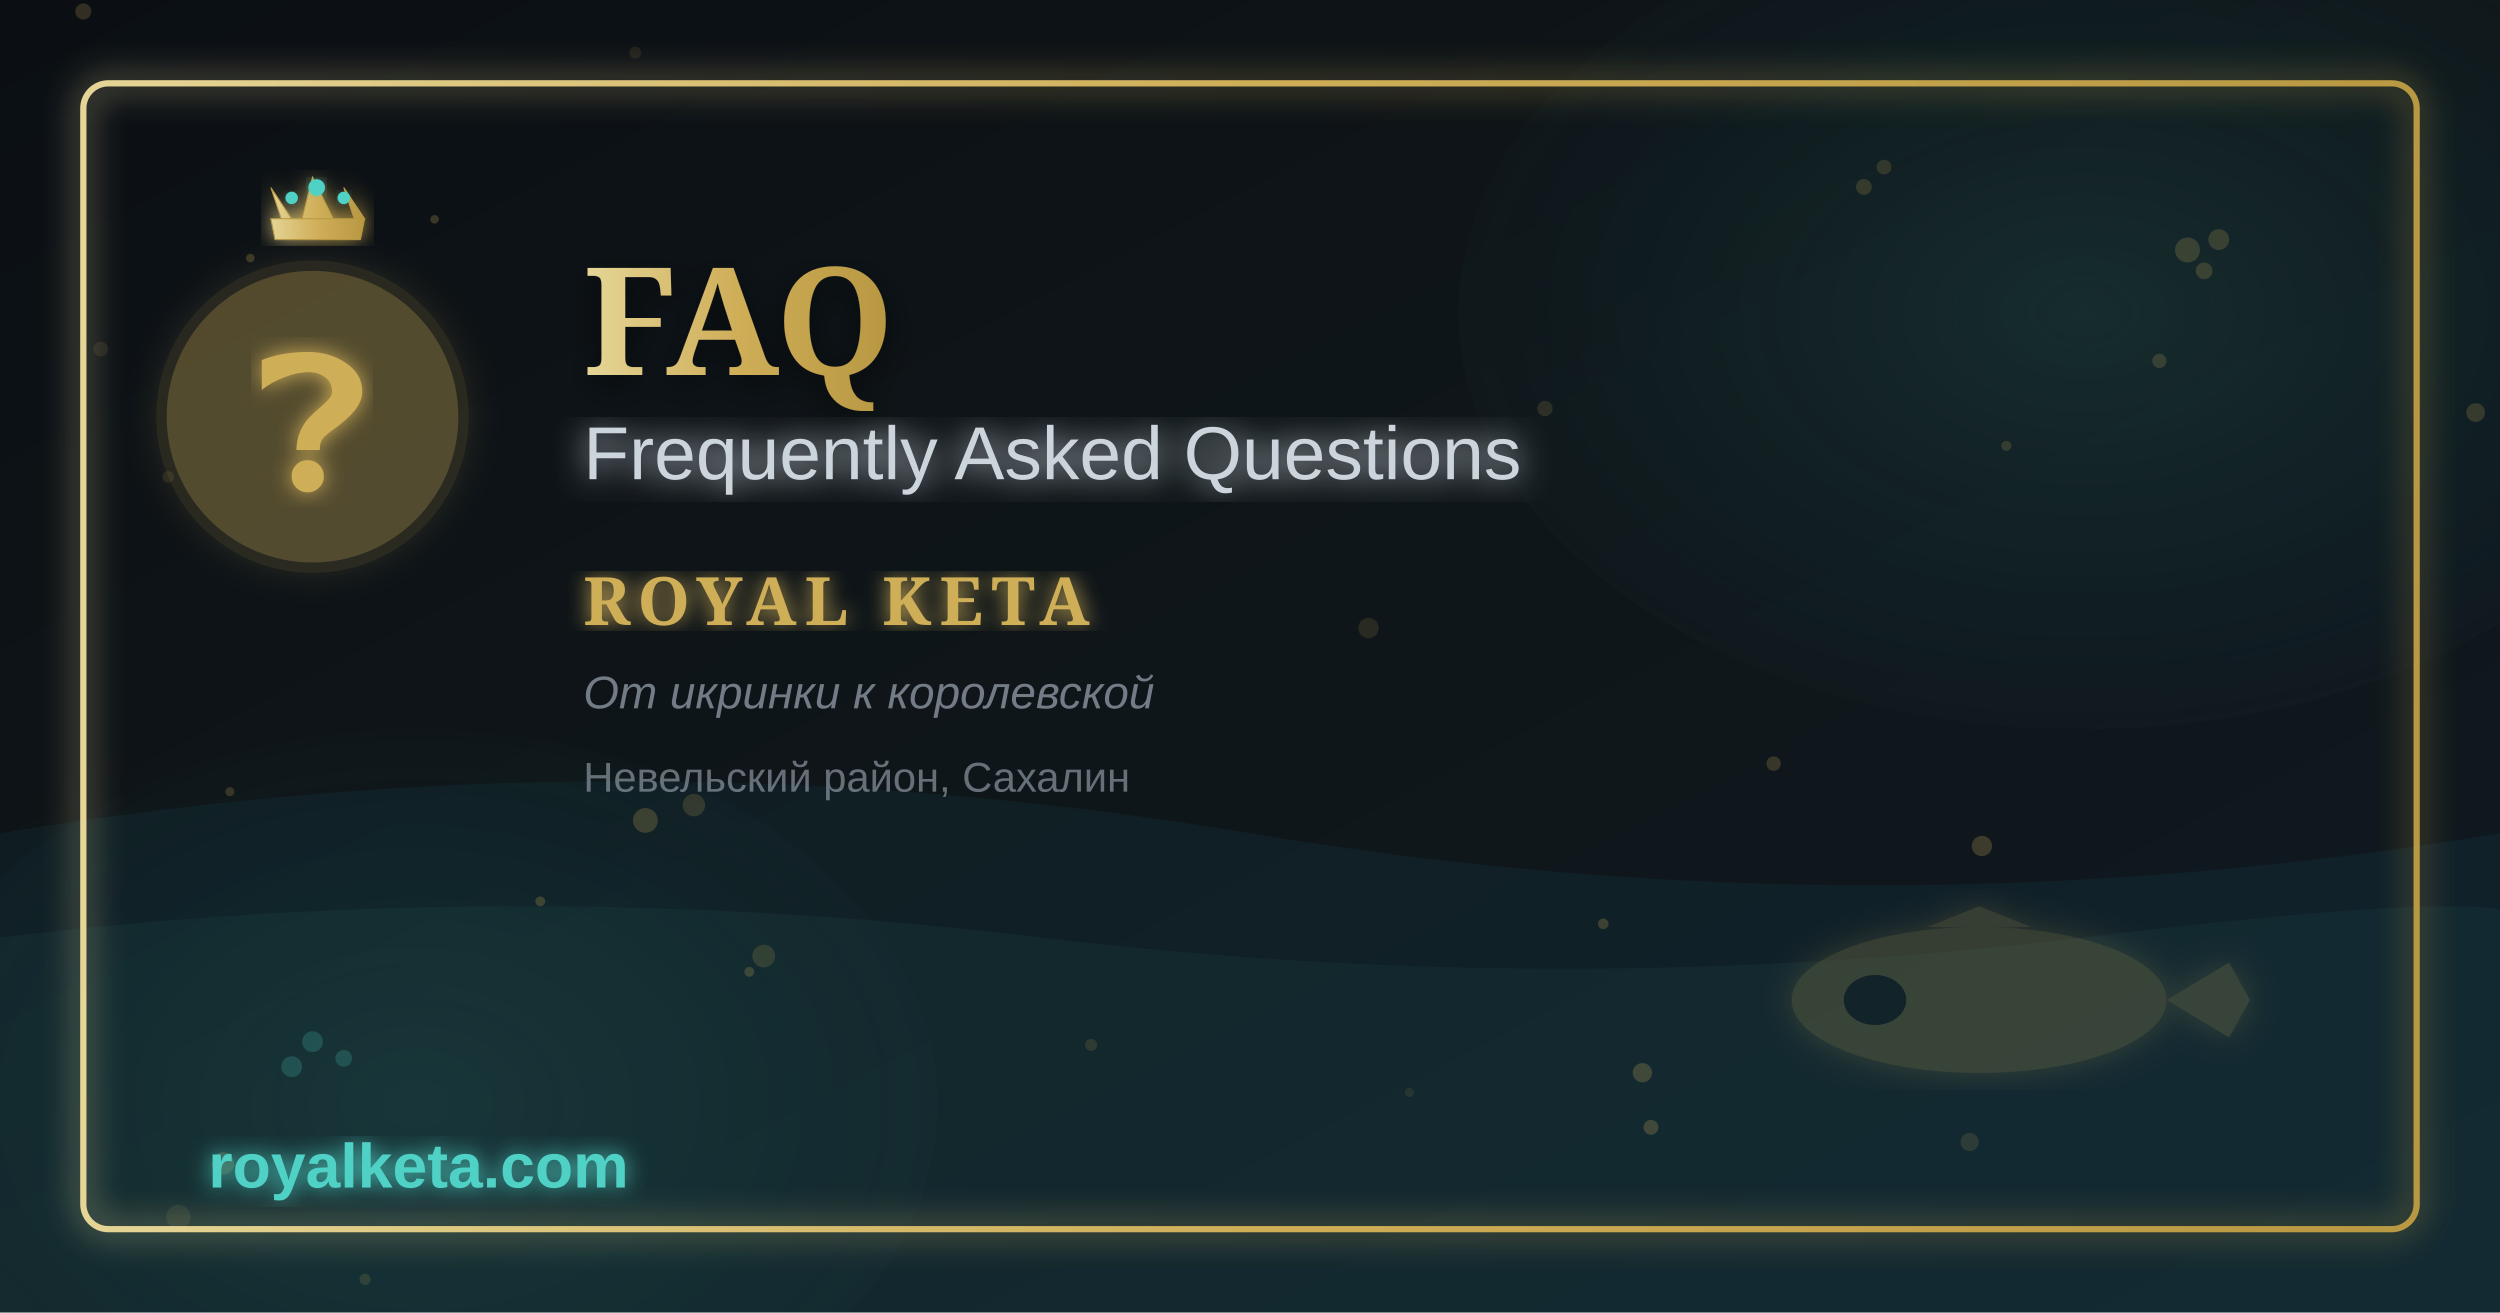
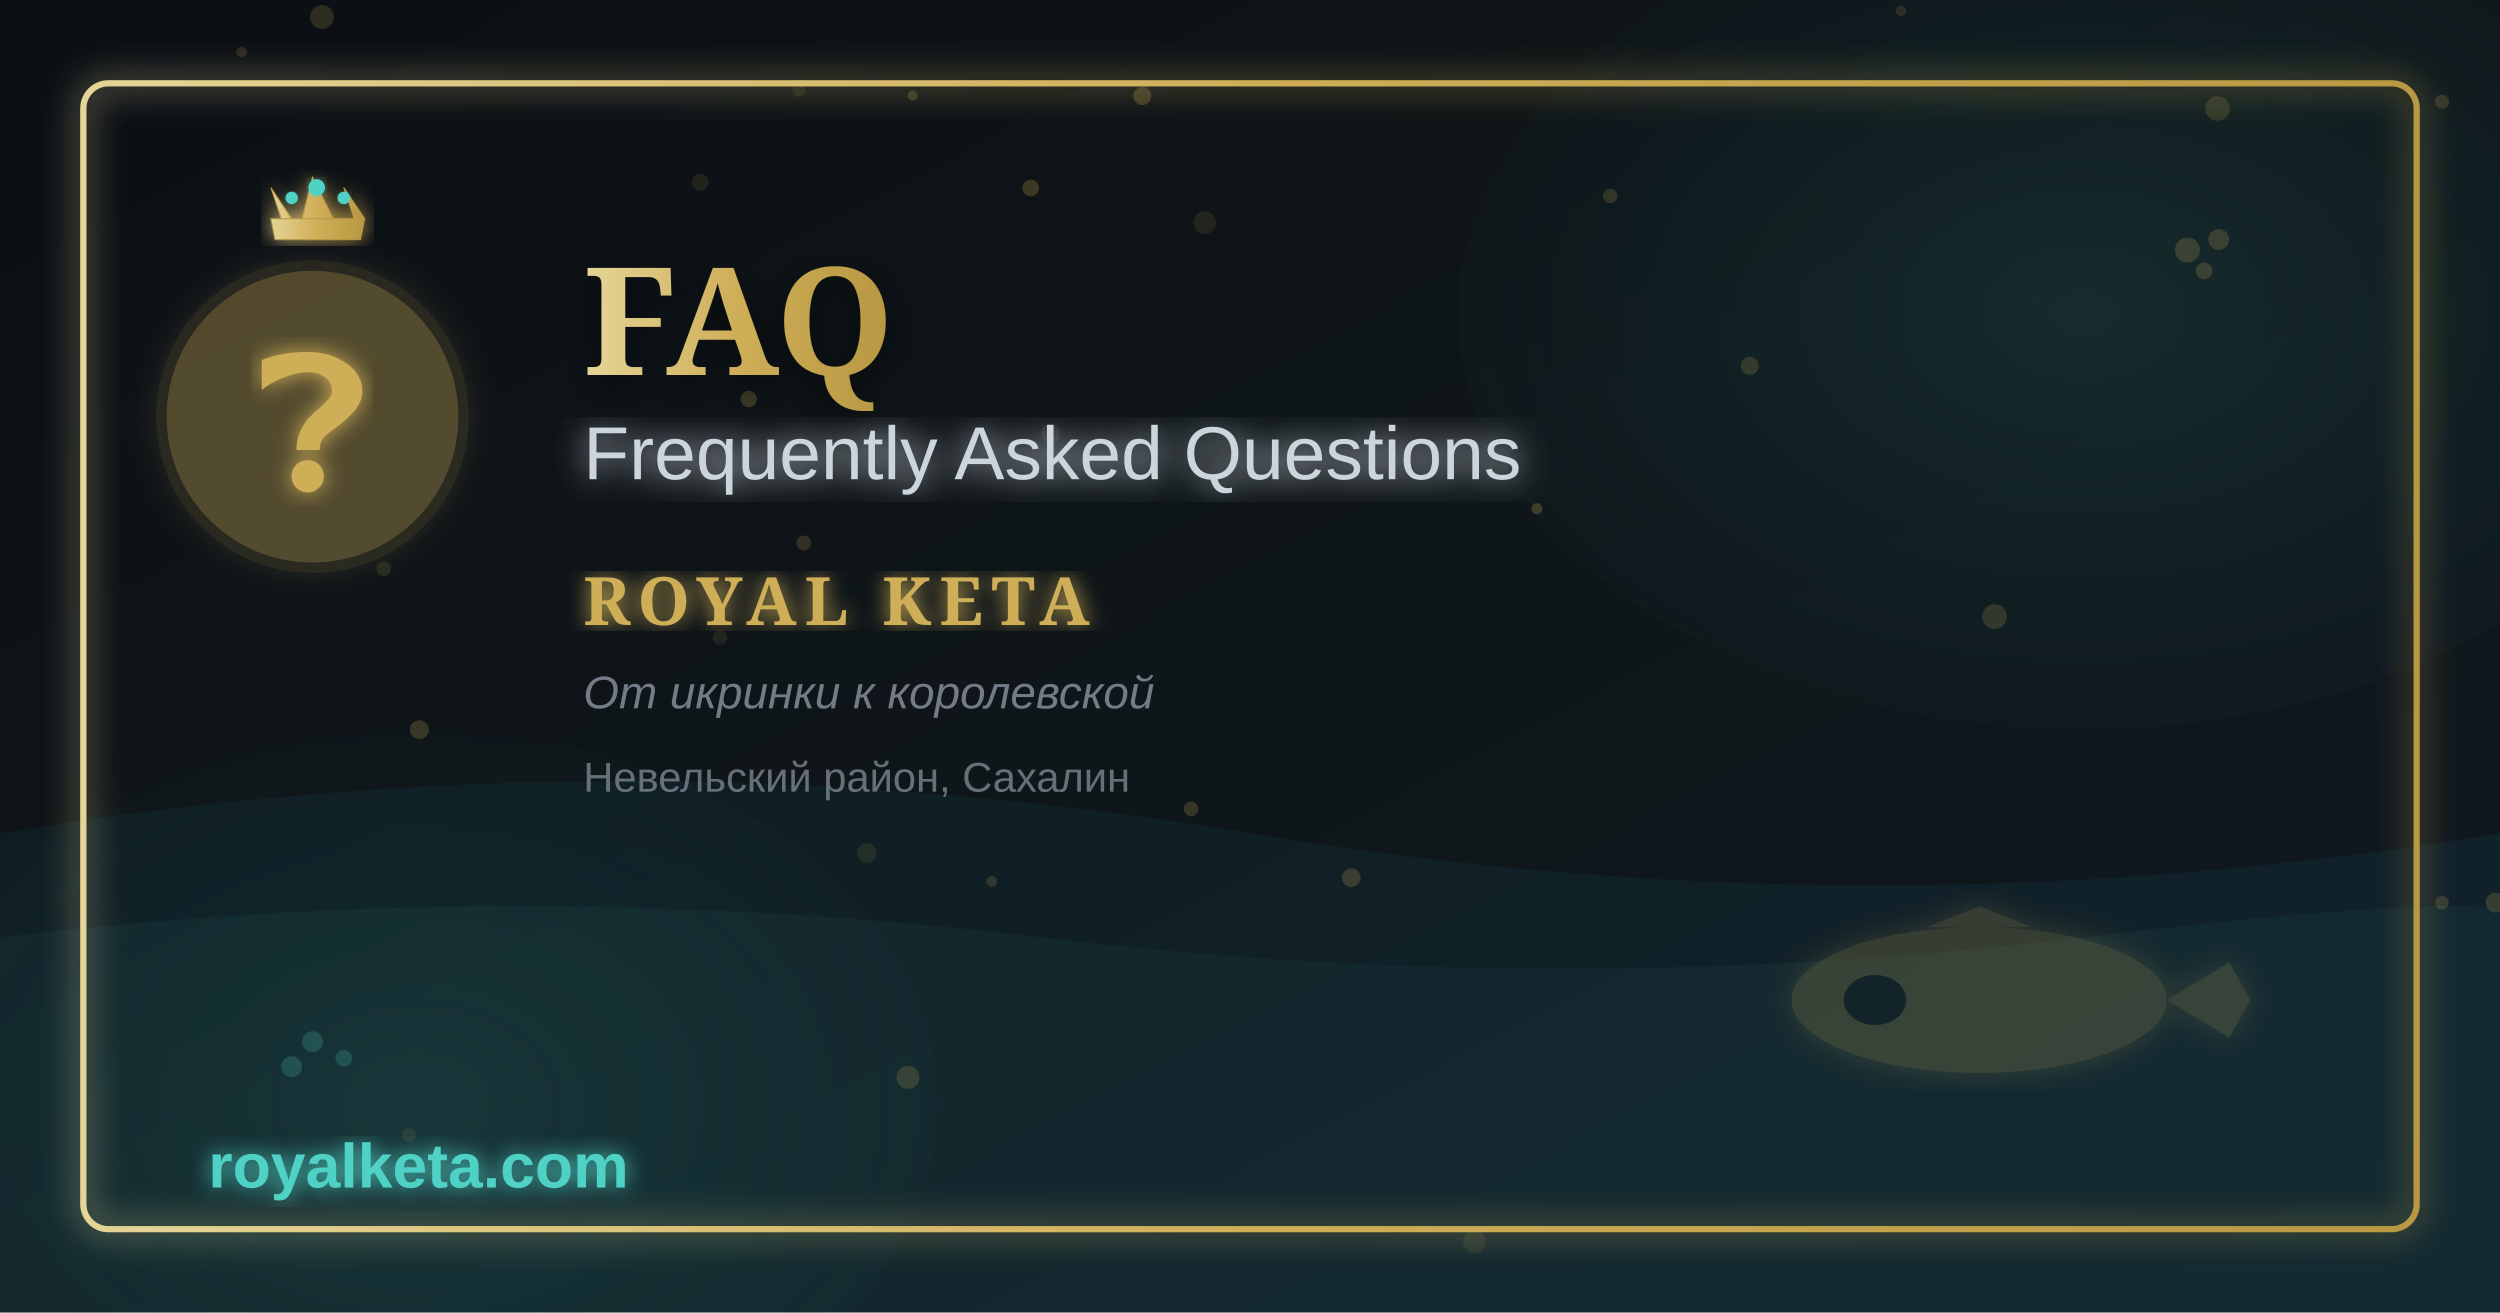
<svg xmlns="http://www.w3.org/2000/svg" width="1200" height="630">
  <defs>
    <linearGradient id="bgGradient" x1="0%" y1="0%" x2="100%" y2="100%">
      <stop offset="0%" style="stop-color:#0B0F14;stop-opacity:1" />
      <stop offset="50%" style="stop-color:#0F1619;stop-opacity:1" />
      <stop offset="100%" style="stop-color:#0F1922;stop-opacity:1" />
    </linearGradient>
    <linearGradient id="goldGradient" x1="0%" y1="0%" x2="100%" y2="0%">
      <stop offset="0%" style="stop-color:#E5D596;stop-opacity:1" />
      <stop offset="50%" style="stop-color:#CFAE58;stop-opacity:1" />
      <stop offset="100%" style="stop-color:#B89842;stop-opacity:1" />
    </linearGradient>
    <radialGradient id="oceanGradient" cx="50%" cy="50%" r="50%">
      <stop offset="0%" style="stop-color:#4FD1C5;stop-opacity:0.3" />
      <stop offset="100%" style="stop-color:#1E90A0;stop-opacity:0.05" />
    </radialGradient>
    <filter id="glow">
      <feGaussianBlur stdDeviation="5" result="coloredBlur" />
      <feMerge>
        <feMergeNode in="coloredBlur" />
        <feMergeNode in="SourceGraphic" />
      </feMerge>
    </filter>
    <filter id="softGlow">
      <feGaussianBlur stdDeviation="8" result="coloredBlur" />
      <feMerge>
        <feMergeNode in="coloredBlur" />
        <feMergeNode in="SourceGraphic" />
      </feMerge>
    </filter>
    <filter id="shadow">
      <feDropShadow dx="0" dy="4" stdDeviation="8" flood-color="#000000" flood-opacity="0.5" />
    </filter>
  </defs>
  <rect width="1200" height="630" fill="url(#bgGradient)" />
  <ellipse cx="1000" cy="150" rx="300" ry="200" fill="url(#oceanGradient)" opacity="0.4" />
  <ellipse cx="200" cy="530" rx="250" ry="180" fill="url(#oceanGradient)" opacity="0.3" />
  <path d="M 0 400 Q 300 350 600 400 T 1200 400 L 1200 630 L 0 630 Z" fill="#1E90A0" opacity="0.08" />
  <path d="M 0 450 Q 250 420 500 450 T 1000 450 T 1200 450 L 1200 630 L 0 630 Z" fill="#4FD1C5" opacity="0.05" />
-   <circle cx="175.244" cy="614.108" r="2.686" fill="#CFAE58" opacity="0.152" />
-   <circle cx="1036.508" cy="173.219" r="3.418" fill="#CFAE58" opacity="0.189" />
-   <circle cx="309.782" cy="393.819" r="5.957" fill="#CFAE58" opacity="0.227" />
-   <circle cx="904.355" cy="80.215" r="3.554" fill="#CFAE58" opacity="0.17" />
-   <circle cx="120.156" cy="123.871" r="2.054" fill="#CFAE58" opacity="0.245" />
-   <circle cx="39.977" cy="5.52" r="3.867" fill="#CFAE58" opacity="0.196" />
-   <circle cx="259.343" cy="432.659" r="2.342" fill="#CFAE58" opacity="0.237" />
-   <circle cx="523.764" cy="501.58" r="2.875" fill="#CFAE58" opacity="0.144" />
-   <circle cx="1188.31" cy="198.009" r="4.486" fill="#CFAE58" opacity="0.197" />
-   <circle cx="851.341" cy="366.535" r="3.461" fill="#CFAE58" opacity="0.209" />
-   <circle cx="788.336" cy="514.903" r="4.646" fill="#CFAE58" opacity="0.246" />
-   <circle cx="333.065" cy="386.458" r="5.383" fill="#CFAE58" opacity="0.182" />
-   <circle cx="656.875" cy="301.469" r="4.893" fill="#CFAE58" opacity="0.134" />
-   <circle cx="48.314" cy="167.48" r="3.525" fill="#CFAE58" opacity="0.107" />
-   <circle cx="106.973" cy="558.467" r="5.405" fill="#CFAE58" opacity="0.203" />
-   <circle cx="894.667" cy="89.748" r="3.791" fill="#CFAE58" opacity="0.187" />
-   <circle cx="359.683" cy="466.482" r="2.365" fill="#CFAE58" opacity="0.218" />
-   <circle cx="951.307" cy="406.094" r="4.873" fill="#CFAE58" opacity="0.243" />
-   <circle cx="304.931" cy="25.253" r="2.821" fill="#CFAE58" opacity="0.103" />
-   <circle cx="963.05" cy="214.01" r="2.413" fill="#CFAE58" opacity="0.182" />
-   <circle cx="85.645" cy="584.139" r="5.781" fill="#CFAE58" opacity="0.1" />
-   <circle cx="945.429" cy="548.184" r="4.373" fill="#CFAE58" opacity="0.141" />
-   <circle cx="741.551" cy="196.108" r="3.706" fill="#CFAE58" opacity="0.152" />
-   <circle cx="80.72" cy="228.911" r="2.771" fill="#CFAE58" opacity="0.121" />
-   <circle cx="676.502" cy="524.427" r="2.191" fill="#CFAE58" opacity="0.108" />
-   <circle cx="110.343" cy="380.012" r="2.182" fill="#CFAE58" opacity="0.208" />
-   <circle cx="769.558" cy="443.432" r="2.545" fill="#CFAE58" opacity="0.232" />
-   <circle cx="208.619" cy="105.297" r="2.053" fill="#CFAE58" opacity="0.241" />
-   <circle cx="366.597" cy="458.9" r="5.468" fill="#CFAE58" opacity="0.167" />
-   <circle cx="792.454" cy="541.087" r="3.578" fill="#CFAE58" opacity="0.236" />
+   <circle cx="476.056" cy="423.084" r="2.547" fill="#CFAE58" opacity="0.184" />
+   <circle cx="359.404" cy="191.553" r="3.947" fill="#CFAE58" opacity="0.234" />
+   <circle cx="1197.902" cy="433.252" r="4.792" fill="#CFAE58" opacity="0.197" />
+   <circle cx="385.851" cy="260.594" r="3.542" fill="#CFAE58" opacity="0.194" />
+   <circle cx="707.791" cy="596.053" r="5.451" fill="#CFAE58" opacity="0.102" />
+   <circle cx="116.023" cy="24.932" r="2.557" fill="#CFAE58" opacity="0.158" />
+   <circle cx="504.323" cy="208.019" r="4.499" fill="#CFAE58" opacity="0.102" />
+   <circle cx="912.493" cy="5.197" r="2.532" fill="#CFAE58" opacity="0.147" />
+   <circle cx="772.944" cy="94.046" r="3.483" fill="#CFAE58" opacity="0.184" />
+   <circle cx="201.27" cy="350.236" r="4.537" fill="#CFAE58" opacity="0.22" />
+   <circle cx="184.275" cy="273.04" r="3.495" fill="#CFAE58" opacity="0.131" />
+   <circle cx="1172.063" cy="433.333" r="3.259" fill="#CFAE58" opacity="0.178" />
+   <circle cx="648.619" cy="421.311" r="4.473" fill="#CFAE58" opacity="0.214" />
+   <circle cx="1064.434" cy="52.087" r="5.906" fill="#CFAE58" opacity="0.167" />
+   <circle cx="839.899" cy="175.621" r="4.326" fill="#CFAE58" opacity="0.186" />
+   <circle cx="957.387" cy="295.95" r="5.954" fill="#CFAE58" opacity="0.186" />
+   <circle cx="494.726" cy="90.219" r="3.997" fill="#CFAE58" opacity="0.241" />
+   <circle cx="435.807" cy="517.177" r="5.523" fill="#CFAE58" opacity="0.186" />
+   <circle cx="154.519" cy="8.145" r="5.71" fill="#CFAE58" opacity="0.173" />
+   <circle cx="737.727" cy="244.202" r="2.662" fill="#CFAE58" opacity="0.249" />
+   <circle cx="196.332" cy="544.775" r="3.312" fill="#CFAE58" opacity="0.109" />
+   <circle cx="336.149" cy="87.483" r="4.042" fill="#CFAE58" opacity="0.107" />
+   <circle cx="438.078" cy="45.872" r="2.391" fill="#CFAE58" opacity="0.222" />
+   <circle cx="548.313" cy="46.084" r="4.348" fill="#CFAE58" opacity="0.246" />
+   <circle cx="578.307" cy="106.88" r="5.461" fill="#CFAE58" opacity="0.103" />
+   <circle cx="571.747" cy="388.262" r="3.49" fill="#CFAE58" opacity="0.208" />
+   <circle cx="416.044" cy="409.424" r="4.755" fill="#CFAE58" opacity="0.102" />
+   <circle cx="345.543" cy="305.913" r="3.459" fill="#CFAE58" opacity="0.103" />
+   <circle cx="383.437" cy="43.374" r="3.037" fill="#CFAE58" opacity="0.1" />
+   <circle cx="1172.16" cy="48.822" r="3.404" fill="#CFAE58" opacity="0.179" />
  <rect x="40" y="40" width="1120" height="550" fill="none" stroke="url(#goldGradient)" stroke-width="3" rx="12" filter="url(#softGlow)" />
  <circle cx="150" cy="200" r="75" fill="#CFAE58" opacity="0.15" filter="url(#softGlow)" />
  <circle cx="150" cy="200" r="70" fill="#CFAE58" opacity="0.25" />
  <text x="150" y="235" font-size="90" text-anchor="middle" fill="#CFAE58" filter="url(#glow)">❓</text>
  <g transform="translate(100, 70)">
    <path d="M 30 20 L 40 35 L 35 35 Z M 50 15 L 60 35 L 45 35 Z M 65 20 L 75 35 L 70 35 Z M 30 35 L 75 35 L 73 45 L 32 45 Z" fill="url(#goldGradient)" filter="url(#glow)" stroke="#B89842" stroke-width="0.5" />
    <circle cx="40" cy="25" r="3" fill="#4FD1C5" filter="url(#glow)" />
    <circle cx="52" cy="20" r="4" fill="#4FD1C5" filter="url(#glow)" />
    <circle cx="65" cy="25" r="3" fill="#4FD1C5" filter="url(#glow)" />
  </g>
  <text x="280" y="180" font-family="Georgia, serif" font-size="72" font-weight="bold" fill="url(#goldGradient)" filter="url(#shadow)">FAQ</text>
  <text x="280" y="230" font-family="Arial, sans-serif" font-size="36" fill="#D6DEE6" opacity="0.95" filter="url(#softGlow)">Frequently Asked Questions</text>
  <text x="280" y="300" font-family="Georgia, serif" font-size="32" font-weight="bold" fill="#CFAE58" letter-spacing="4" filter="url(#glow)">ROYAL KETA</text>
  <text x="280" y="340" font-family="Arial, sans-serif" font-size="22" font-style="italic" fill="#8B95A1" opacity="0.8">От икринки к королевской</text>
  <text x="280" y="380" font-family="Arial, sans-serif" font-size="20" fill="#8B95A1" opacity="0.7">Невельский район, Сахалин</text>
  <text x="100" y="570" font-family="Arial, sans-serif" font-size="30" font-weight="bold" fill="#4FD1C5" filter="url(#glow)">royalketa.com</text>
  <g transform="translate(950, 480)" opacity="0.2" filter="url(#softGlow)">
    <ellipse cx="0" cy="0" rx="90" ry="35" fill="#CFAE58" />
    <path d="M 90 0 L 120 -18 L 130 0 L 120 18 Z" fill="#CFAE58" />
    <path d="M -25 -35 L 0 -45 L 25 -35 Z" fill="#CFAE58" />
    <ellipse cx="-50" cy="0" rx="15" ry="12" fill="#0B0F14" />
  </g>
  <g opacity="0.2">
    <circle cx="1050" cy="120" r="6" fill="#CFAE58" />
    <circle cx="1065" cy="115" r="5" fill="#CFAE58" />
    <circle cx="1058" cy="130" r="4" fill="#CFAE58" />
    <circle cx="150" cy="500" r="5" fill="#4FD1C5" />
    <circle cx="165" cy="508" r="4" fill="#4FD1C5" />
    <circle cx="140" cy="512" r="5" fill="#4FD1C5" />
  </g>
</svg>
